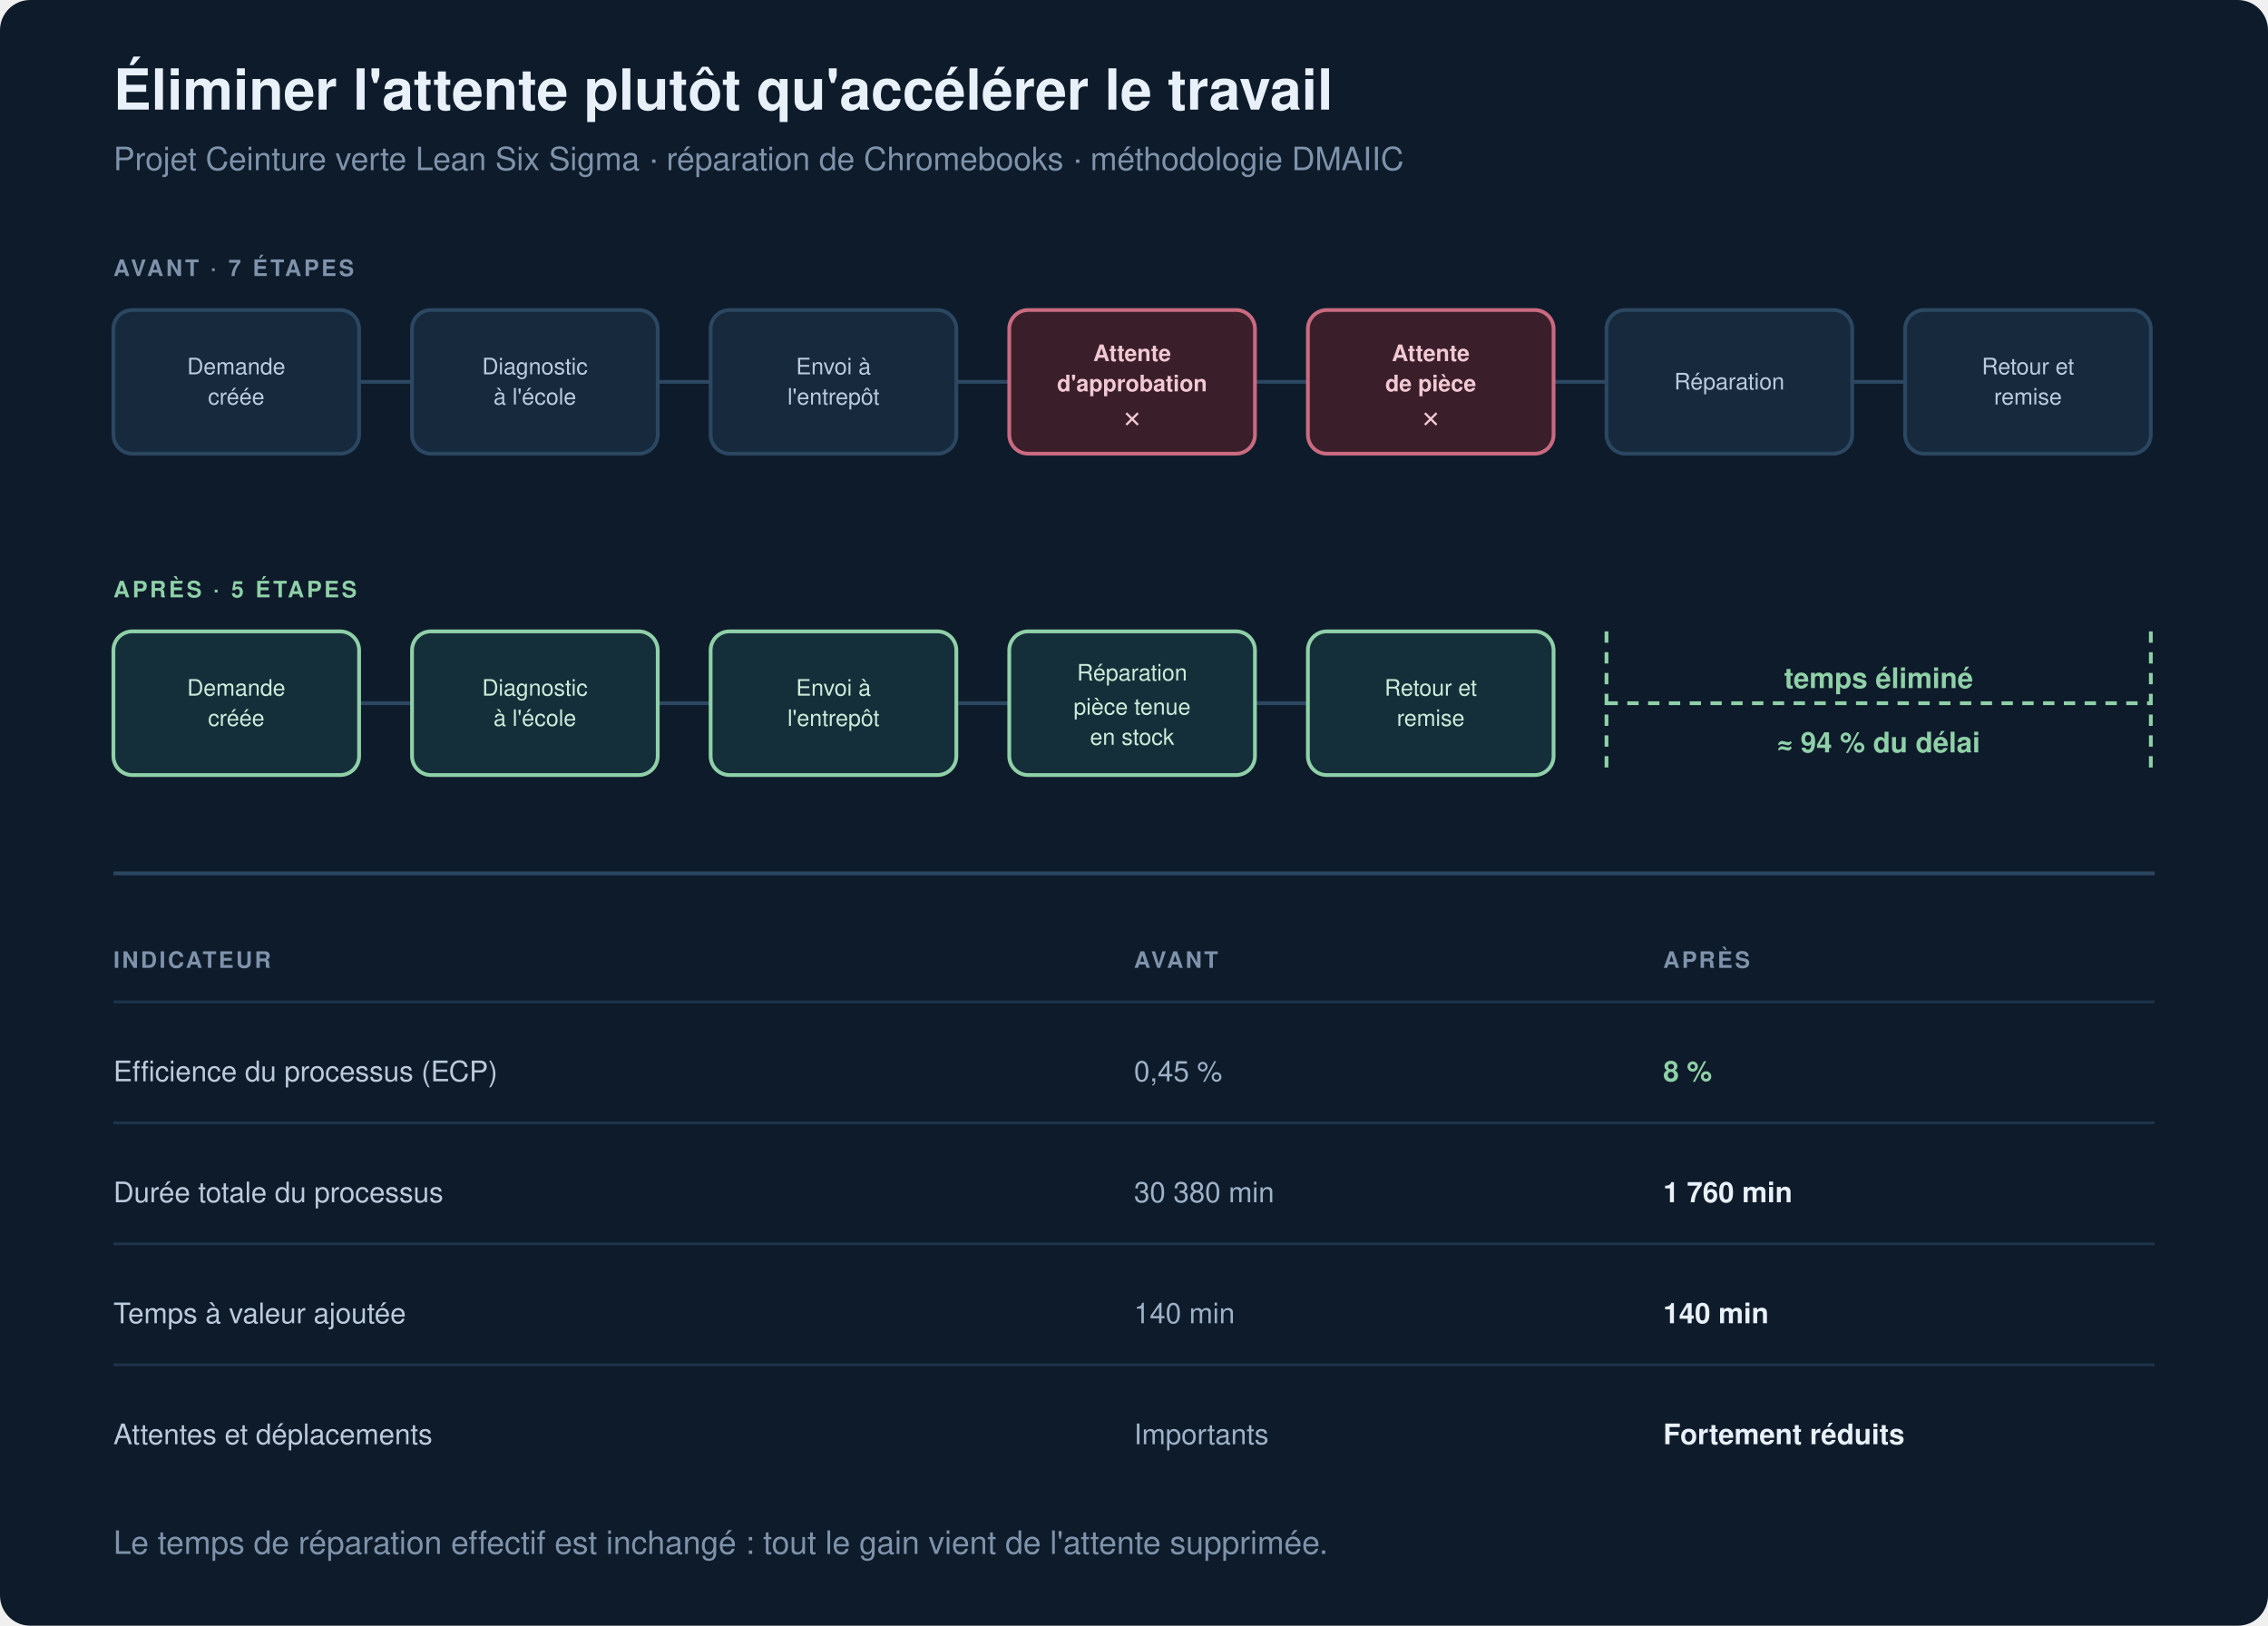
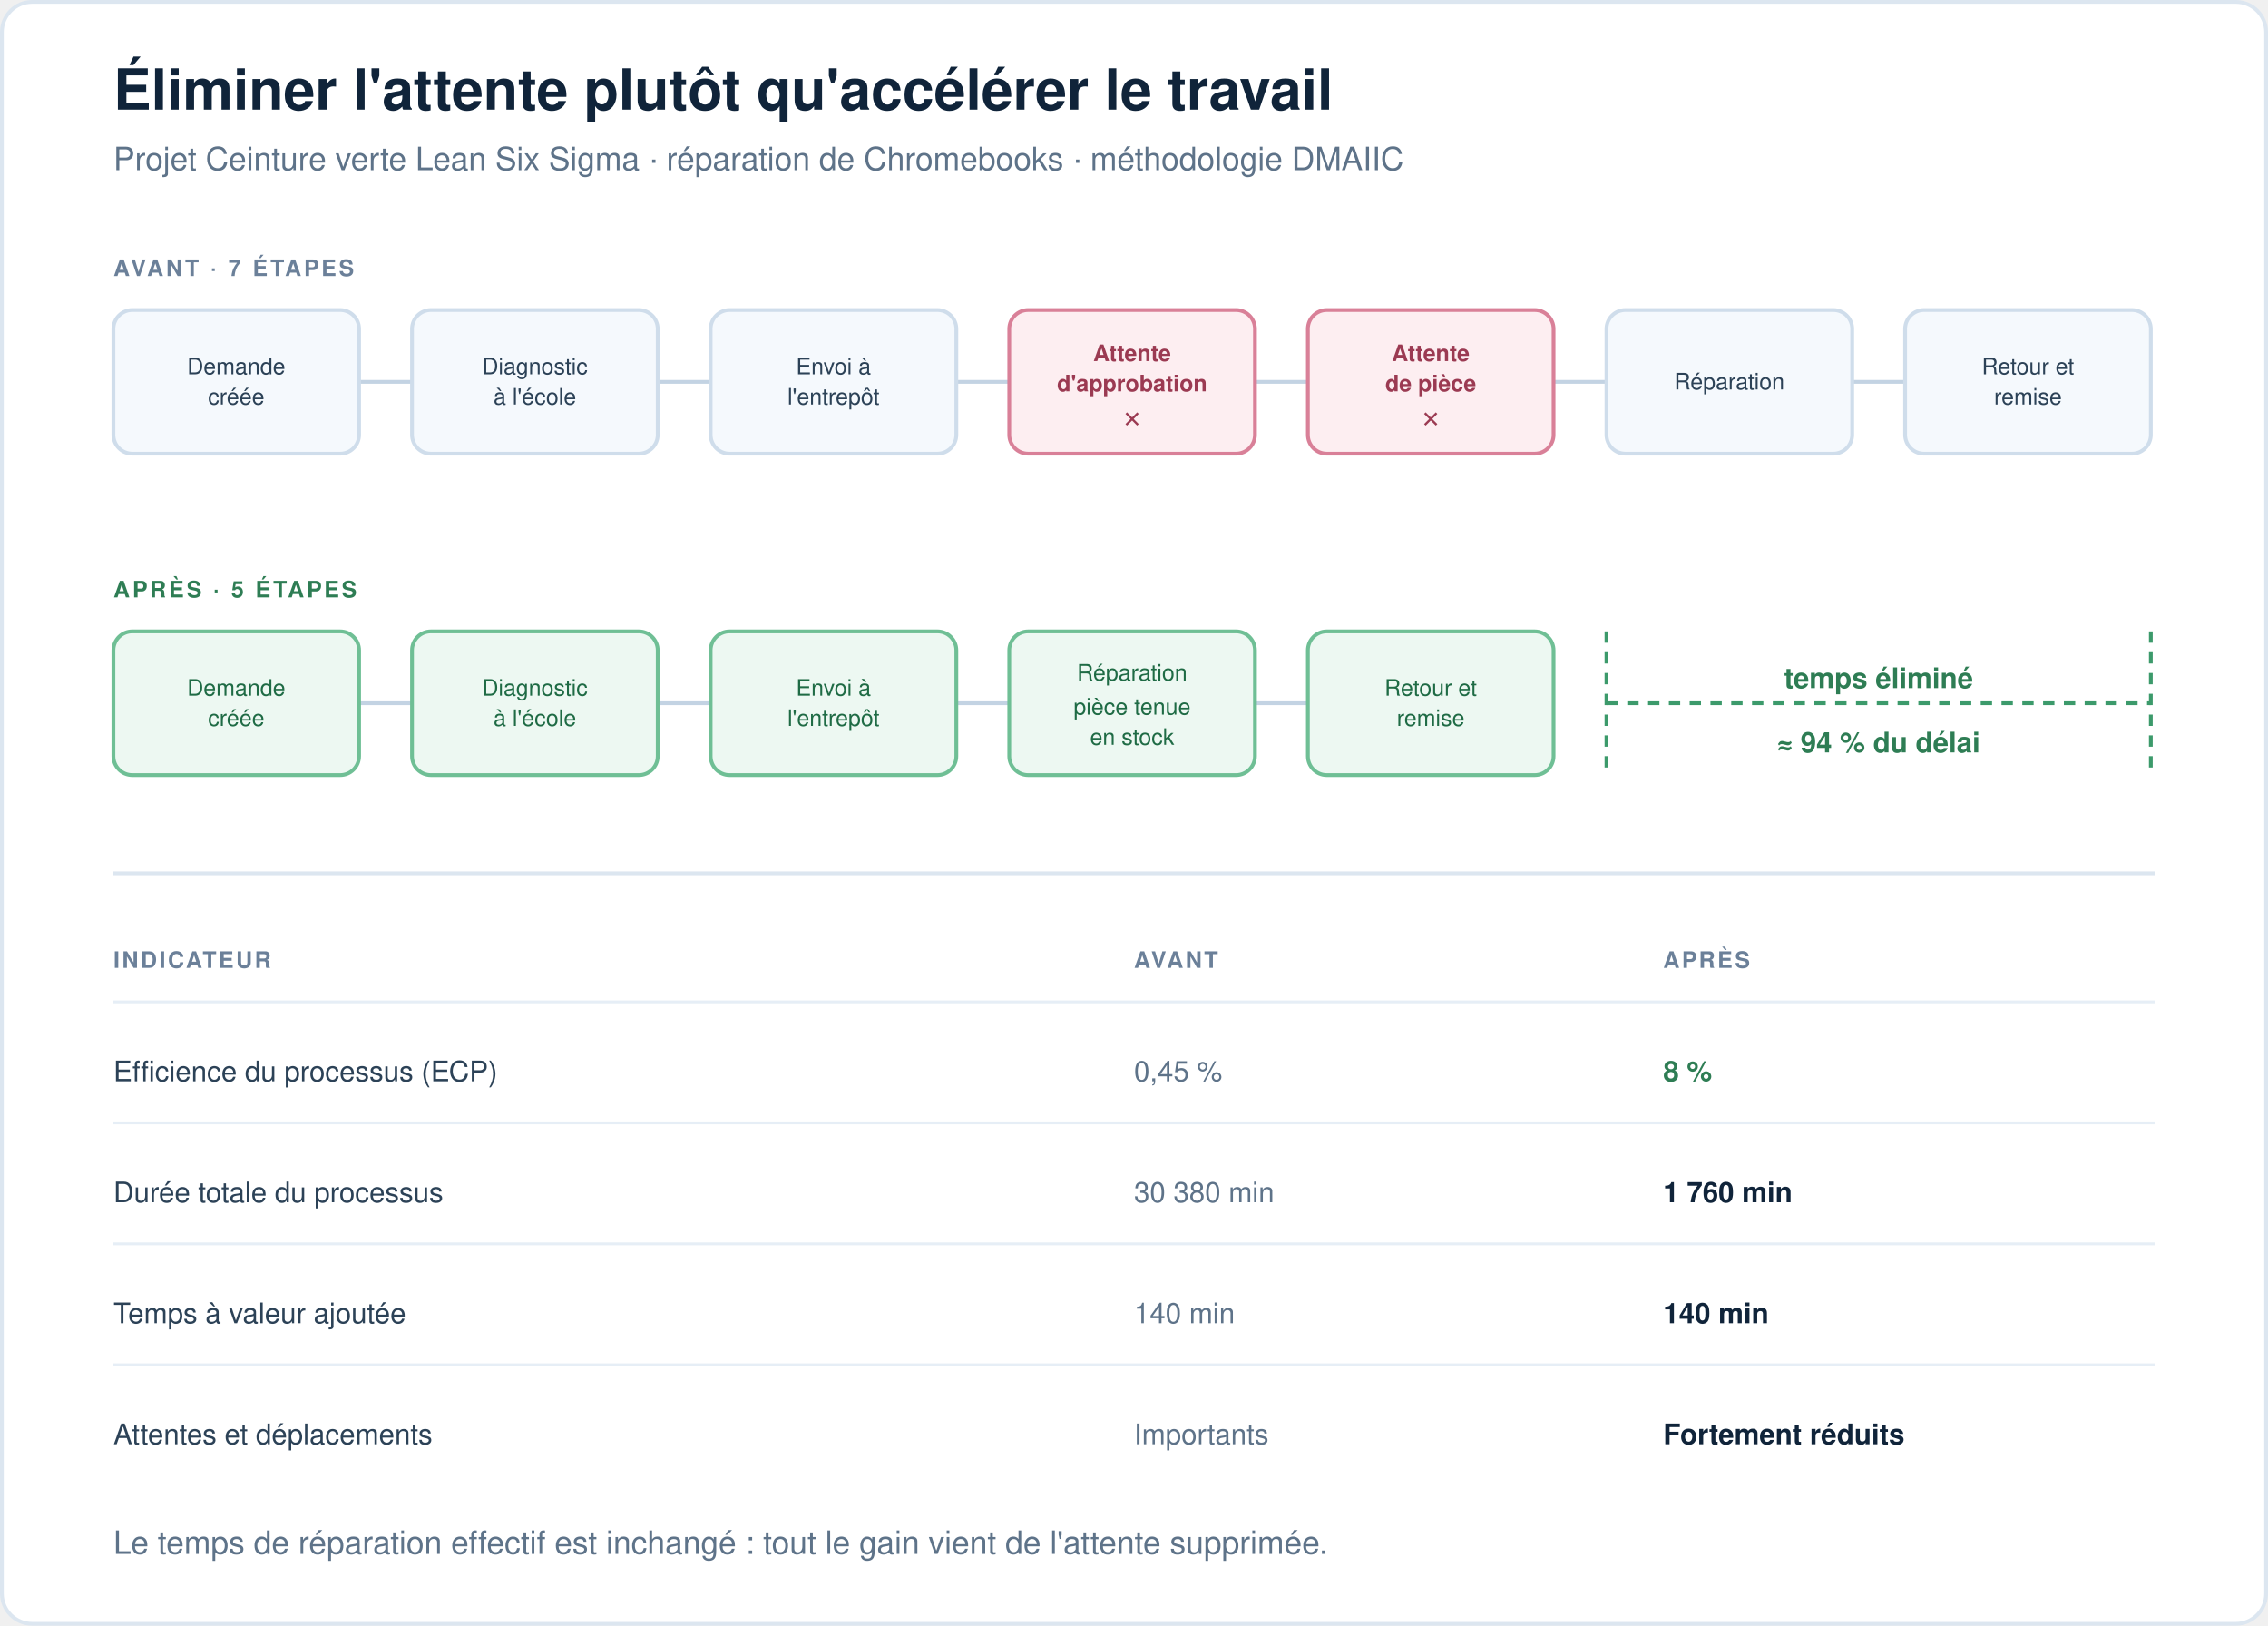
<svg xmlns="http://www.w3.org/2000/svg" viewBox="0 0 1200 860" width="1200" height="860" role="img" aria-label="Le flux de réparation passe de sept à cinq étapes après suppression de deux attentes, portant l'efficience du processus de 0,45 % à 8 %">
  <defs>
    <style>
-       .bg    { fill: #0E1B2A; }
-       .ttl   { fill: #E8F0FA; font: 700 30px Helvetica, Arial, sans-serif; }
-       .sub   { fill: #7E93AB; font: 400 17px Helvetica, Arial, sans-serif; }
-       .tagB  { fill: #7E93AB; font: 700 12px Helvetica, Arial, sans-serif; letter-spacing: 1.4px; }
-       .tagA  { fill: #8FD0A8; font: 700 12px Helvetica, Arial, sans-serif; letter-spacing: 1.4px; }
-       .box   { fill: #16293D; stroke: #2B4761; stroke-width: 2; }
-       .waste { fill: #3A1F2B; stroke: #C96A80; stroke-width: 2; }
-       .keep  { fill: #152F3A; stroke: #8FD0A8; stroke-width: 2; }
-       .t     { fill: #BBCBDD; font: 400 12px Helvetica, Arial, sans-serif; text-anchor: middle; }
-       .tw    { fill: #F2C9D3; font: 600 12px Helvetica, Arial, sans-serif; text-anchor: middle; }
-       .tk    { fill: #CDEBD9; font: 400 12px Helvetica, Arial, sans-serif; text-anchor: middle; }
-       .arr   { stroke: #2B4761; stroke-width: 2; }
-       .gain  { stroke: #8FD0A8; stroke-width: 2; stroke-dasharray: 6 5; }
-       .gainT { fill: #8FD0A8; font: 600 15px Helvetica, Arial, sans-serif; text-anchor: middle; }
-       .sep   { stroke: #2B4761; stroke-width: 2; }
-       .th    { fill: #7E93AB; font: 700 12px Helvetica, Arial, sans-serif; letter-spacing: 1.2px; }
-       .rl    { fill: #BBCBDD; font: 400 15px Helvetica, Arial, sans-serif; }
-       .rb    { fill: #9DB2C8; font: 400 15px Helvetica, Arial, sans-serif; }
-       .ra    { fill: #E8F0FA; font: 700 15px Helvetica, Arial, sans-serif; }
-       .rh    { fill: #8FD0A8; font: 700 15px Helvetica, Arial, sans-serif; }
-       .rowl  { stroke: #1E344B; stroke-width: 1.5; }
+       .bg    { fill: #FFFFFF; stroke: #DCE6F0; stroke-width: 2; }
+       .ttl   { fill: #10243A; font: 700 30px Helvetica, Arial, sans-serif; }
+       .sub   { fill: #5E7389; font: 400 17px Helvetica, Arial, sans-serif; }
+       .tagB  { fill: #6B8099; font: 700 12px Helvetica, Arial, sans-serif; letter-spacing: 1.4px; }
+       .tagA  { fill: #2E7D54; font: 700 12px Helvetica, Arial, sans-serif; letter-spacing: 1.4px; }
+       .box   { fill: #F5F9FD; stroke: #CFDDEB; stroke-width: 2; }
+       .waste { fill: #FDEEF1; stroke: #D98098; stroke-width: 2; }
+       .keep  { fill: #EDF8F2; stroke: #6FBF95; stroke-width: 2; }
+       .t     { fill: #2C4257; font: 400 12px Helvetica, Arial, sans-serif; text-anchor: middle; }
+       .tw    { fill: #9B3A52; font: 600 12px Helvetica, Arial, sans-serif; text-anchor: middle; }
+       .tk    { fill: #1F6B45; font: 400 12px Helvetica, Arial, sans-serif; text-anchor: middle; }
+       .arr   { stroke: #C3D3E3; stroke-width: 2; }
+       .gain  { stroke: #3C9A6B; stroke-width: 2; stroke-dasharray: 6 5; }
+       .gainT { fill: #2E7D54; font: 600 15px Helvetica, Arial, sans-serif; text-anchor: middle; }
+       .sep   { stroke: #DCE6F0; stroke-width: 2; }
+       .th    { fill: #6B8099; font: 700 12px Helvetica, Arial, sans-serif; letter-spacing: 1.2px; }
+       .rl    { fill: #2C4257; font: 400 15px Helvetica, Arial, sans-serif; }
+       .rb    { fill: #5E7389; font: 400 15px Helvetica, Arial, sans-serif; }
+       .ra    { fill: #10243A; font: 700 15px Helvetica, Arial, sans-serif; }
+       .rh    { fill: #2E7D54; font: 700 15px Helvetica, Arial, sans-serif; }
+       .rowl  { stroke: #E6EEF6; stroke-width: 1.5; }
    </style>
  </defs>
-   <rect class="bg" width="1200" height="860" rx="16" />
+   <rect class="bg" x="1" y="1" width="1198" height="858" rx="16" />
  <text class="ttl" x="60" y="58">Éliminer l'attente plutôt qu'accélérer le travail</text>
  <text class="sub" x="60" y="90">Projet Ceinture verte Lean Six Sigma · réparation de Chromebooks · méthodologie DMAIIC</text>
  <text class="tagB" x="60" y="146">AVANT · 7 ÉTAPES</text>
  <line class="arr" x1="190" y1="202" x2="218" y2="202" />
  <line class="arr" x1="348" y1="202" x2="376" y2="202" />
  <line class="arr" x1="506" y1="202" x2="534" y2="202" />
  <line class="arr" x1="664" y1="202" x2="692" y2="202" />
  <line class="arr" x1="822" y1="202" x2="850" y2="202" />
  <line class="arr" x1="980" y1="202" x2="1008" y2="202" />
  <rect class="box" x="60" y="164" width="130" height="76" rx="10" />
  <text class="t" x="125" y="198">Demande</text>
  <text class="t" x="125" y="214">créée</text>
  <rect class="box" x="218" y="164" width="130" height="76" rx="10" />
  <text class="t" x="283" y="198">Diagnostic</text>
  <text class="t" x="283" y="214">à l'école</text>
  <rect class="box" x="376" y="164" width="130" height="76" rx="10" />
  <text class="t" x="441" y="198">Envoi à</text>
  <text class="t" x="441" y="214">l'entrepôt</text>
  <rect class="waste" x="534" y="164" width="130" height="76" rx="10" />
  <text class="tw" x="599" y="191">Attente</text>
  <text class="tw" x="599" y="207">d'approbation</text>
  <text class="tw" x="599" y="226">✕</text>
  <rect class="waste" x="692" y="164" width="130" height="76" rx="10" />
  <text class="tw" x="757" y="191">Attente</text>
  <text class="tw" x="757" y="207">de pièce</text>
  <text class="tw" x="757" y="226">✕</text>
  <rect class="box" x="850" y="164" width="130" height="76" rx="10" />
  <text class="t" x="915" y="206">Réparation</text>
  <rect class="box" x="1008" y="164" width="130" height="76" rx="10" />
  <text class="t" x="1073" y="198">Retour et</text>
  <text class="t" x="1073" y="214">remise</text>
  <text class="tagA" x="60" y="316">APRÈS · 5 ÉTAPES</text>
  <line class="arr" x1="190" y1="372" x2="218" y2="372" />
  <line class="arr" x1="348" y1="372" x2="376" y2="372" />
  <line class="arr" x1="506" y1="372" x2="534" y2="372" />
  <line class="arr" x1="664" y1="372" x2="692" y2="372" />
  <rect class="keep" x="60" y="334" width="130" height="76" rx="10" />
  <text class="tk" x="125" y="368">Demande</text>
  <text class="tk" x="125" y="384">créée</text>
  <rect class="keep" x="218" y="334" width="130" height="76" rx="10" />
  <text class="tk" x="283" y="368">Diagnostic</text>
  <text class="tk" x="283" y="384">à l'école</text>
  <rect class="keep" x="376" y="334" width="130" height="76" rx="10" />
  <text class="tk" x="441" y="368">Envoi à</text>
  <text class="tk" x="441" y="384">l'entrepôt</text>
  <rect class="keep" x="534" y="334" width="130" height="76" rx="10" />
  <text class="tk" x="599" y="360">Réparation</text>
  <text class="tk" x="599" y="378">pièce tenue</text>
  <text class="tk" x="599" y="394">en stock</text>
  <rect class="keep" x="692" y="334" width="130" height="76" rx="10" />
  <text class="tk" x="757" y="368">Retour et</text>
  <text class="tk" x="757" y="384">remise</text>
  <line class="gain" x1="850" y1="334" x2="850" y2="410" />
  <line class="gain" x1="1138" y1="334" x2="1138" y2="410" />
  <line class="gain" x1="850" y1="372" x2="1138" y2="372" />
  <text class="gainT" x="994" y="364">temps éliminé</text>
  <text class="gainT" x="994" y="398">≈ 94 % du délai</text>
  <line class="sep" x1="60" y1="462" x2="1140" y2="462" />
  <text class="th" x="60" y="512">INDICATEUR</text>
  <text class="th" x="600" y="512">AVANT</text>
  <text class="th" x="880" y="512">APRÈS</text>
  <line class="rowl" x1="60" y1="530" x2="1140" y2="530" />
  <text class="rl" x="60" y="572">Efficience du processus (ECP)</text>
  <text class="rb" x="600" y="572">0,45 %</text>
  <text class="rh" x="880" y="572">8 %</text>
  <line class="rowl" x1="60" y1="594" x2="1140" y2="594" />
  <text class="rl" x="60" y="636">Durée totale du processus</text>
  <text class="rb" x="600" y="636">30 380 min</text>
  <text class="ra" x="880" y="636">1 760 min</text>
  <line class="rowl" x1="60" y1="658" x2="1140" y2="658" />
  <text class="rl" x="60" y="700">Temps à valeur ajoutée</text>
  <text class="rb" x="600" y="700">140 min</text>
  <text class="ra" x="880" y="700">140 min</text>
  <line class="rowl" x1="60" y1="722" x2="1140" y2="722" />
  <text class="rl" x="60" y="764">Attentes et déplacements</text>
  <text class="rb" x="600" y="764">Importants</text>
  <text class="ra" x="880" y="764">Fortement réduits</text>
  <text class="sub" x="60" y="822">Le temps de réparation effectif est inchangé : tout le gain vient de l'attente supprimée.</text>
</svg>
